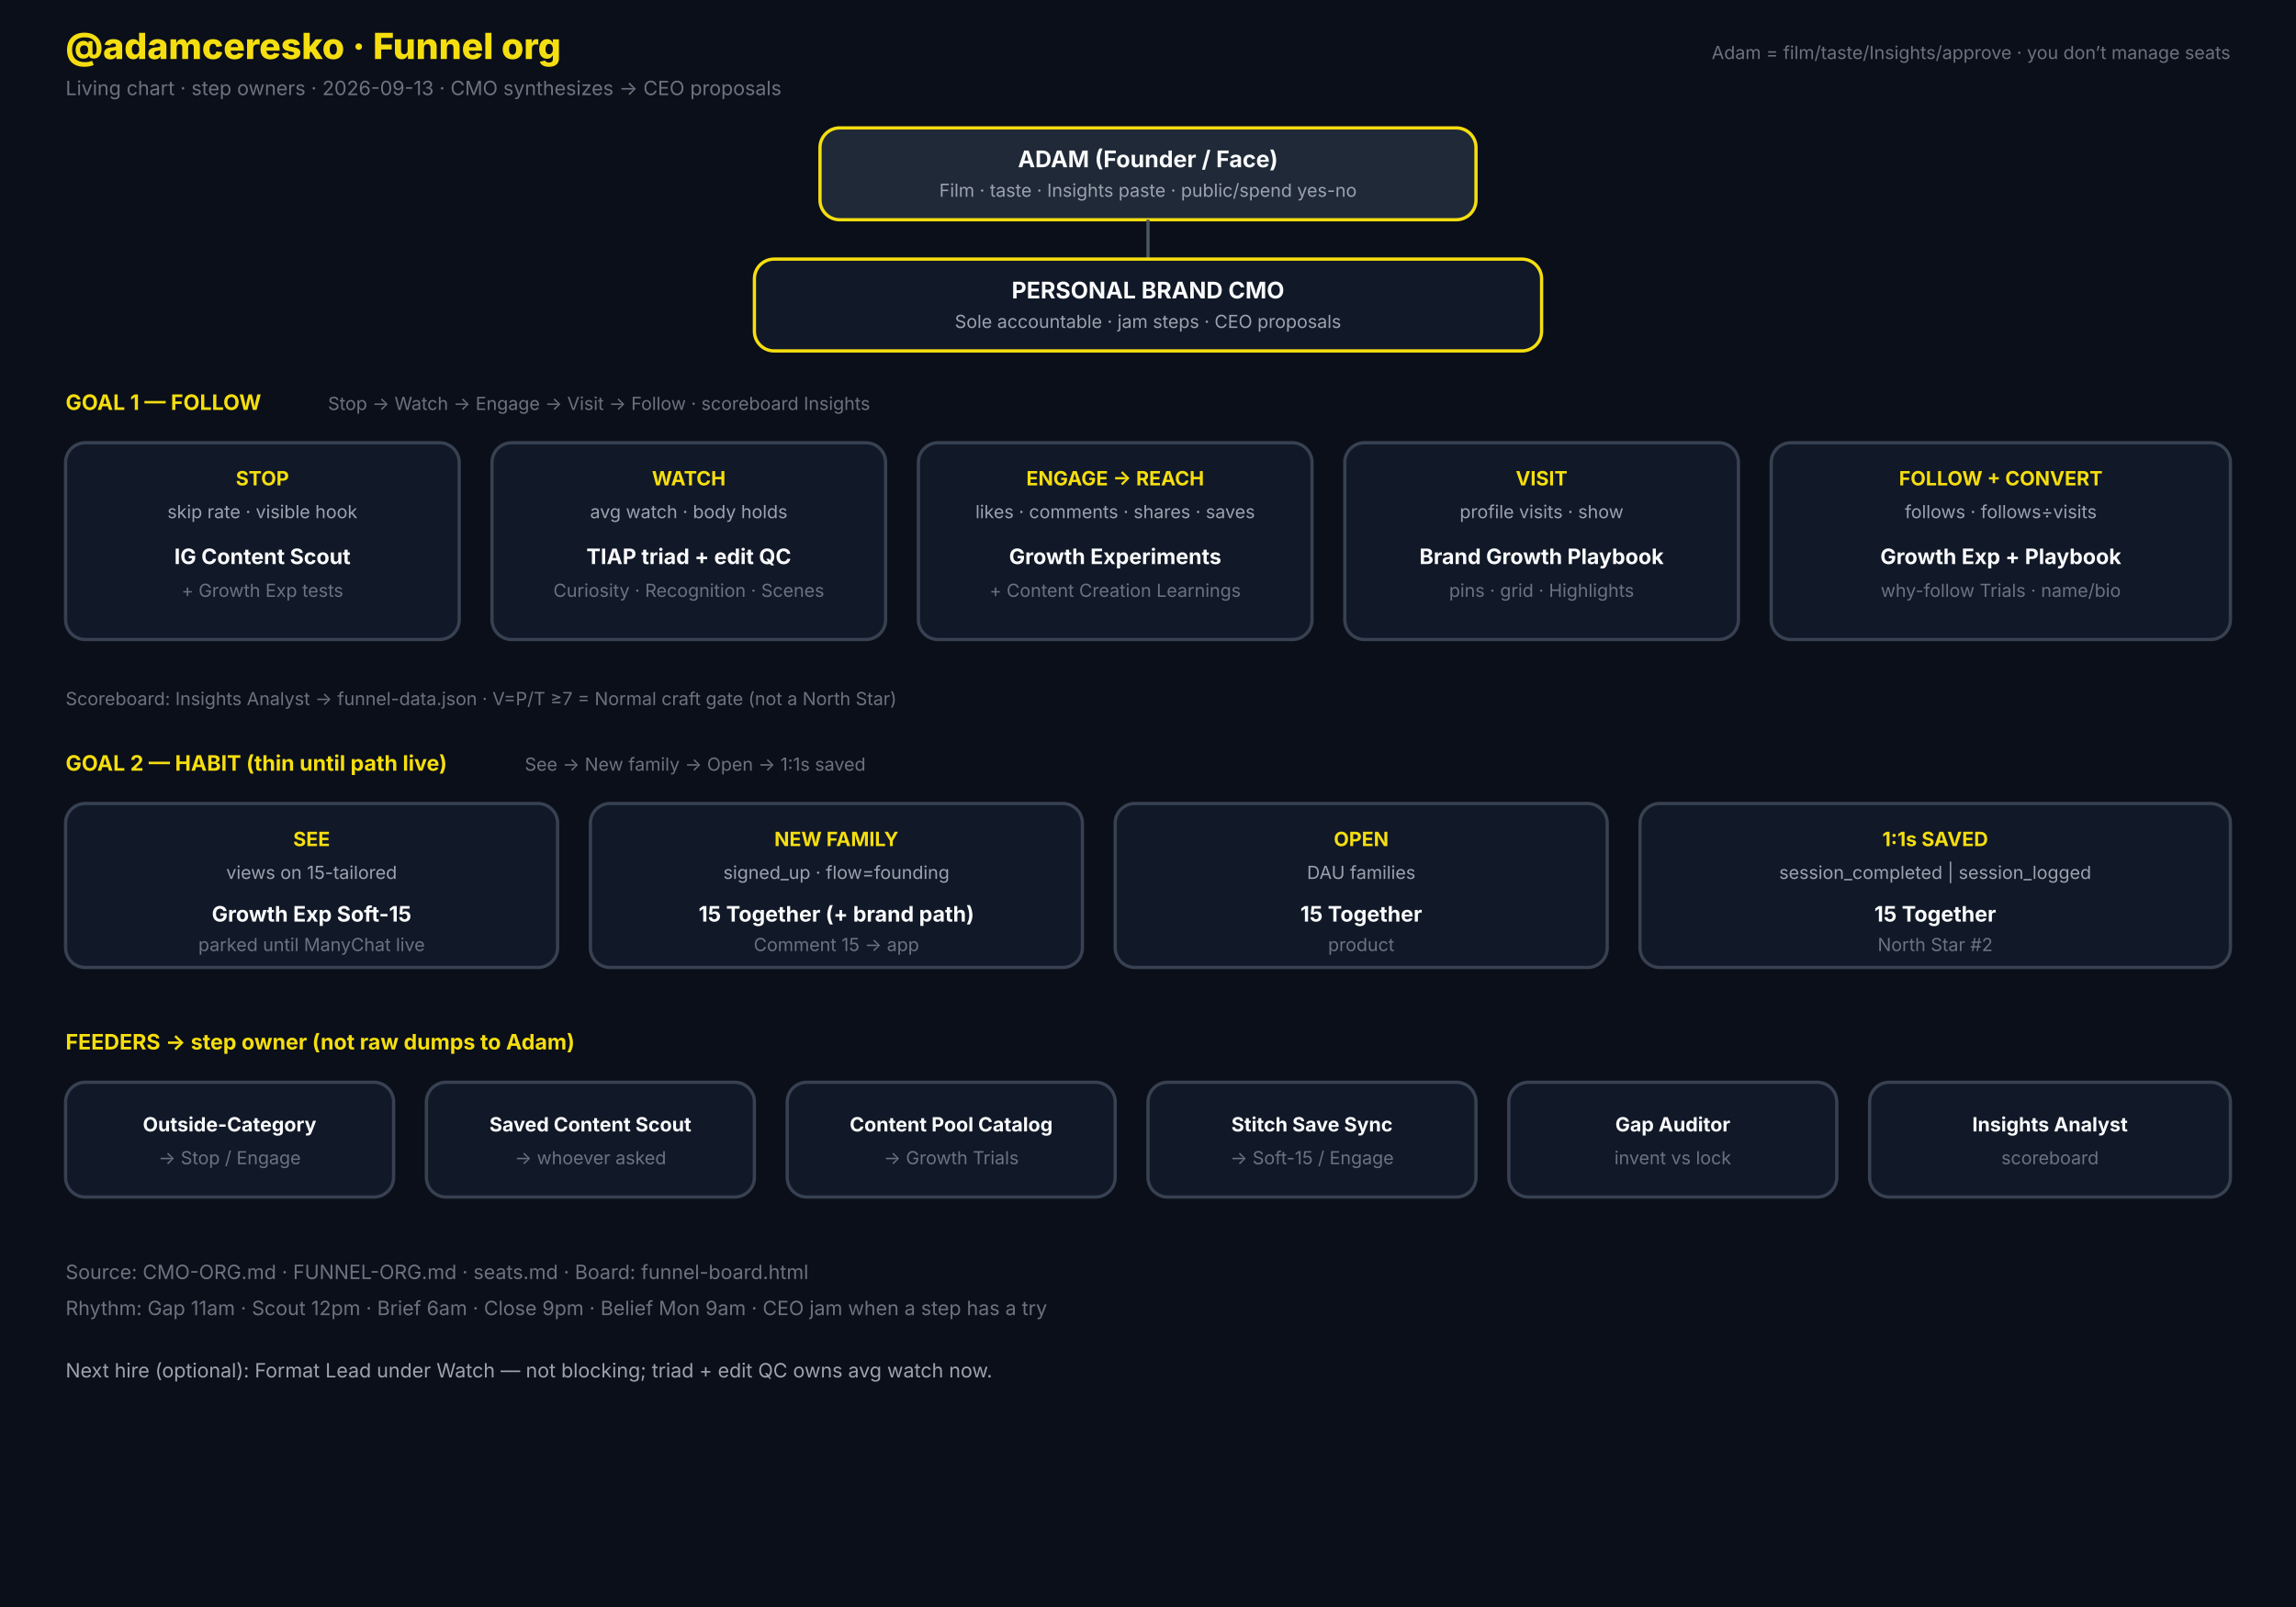
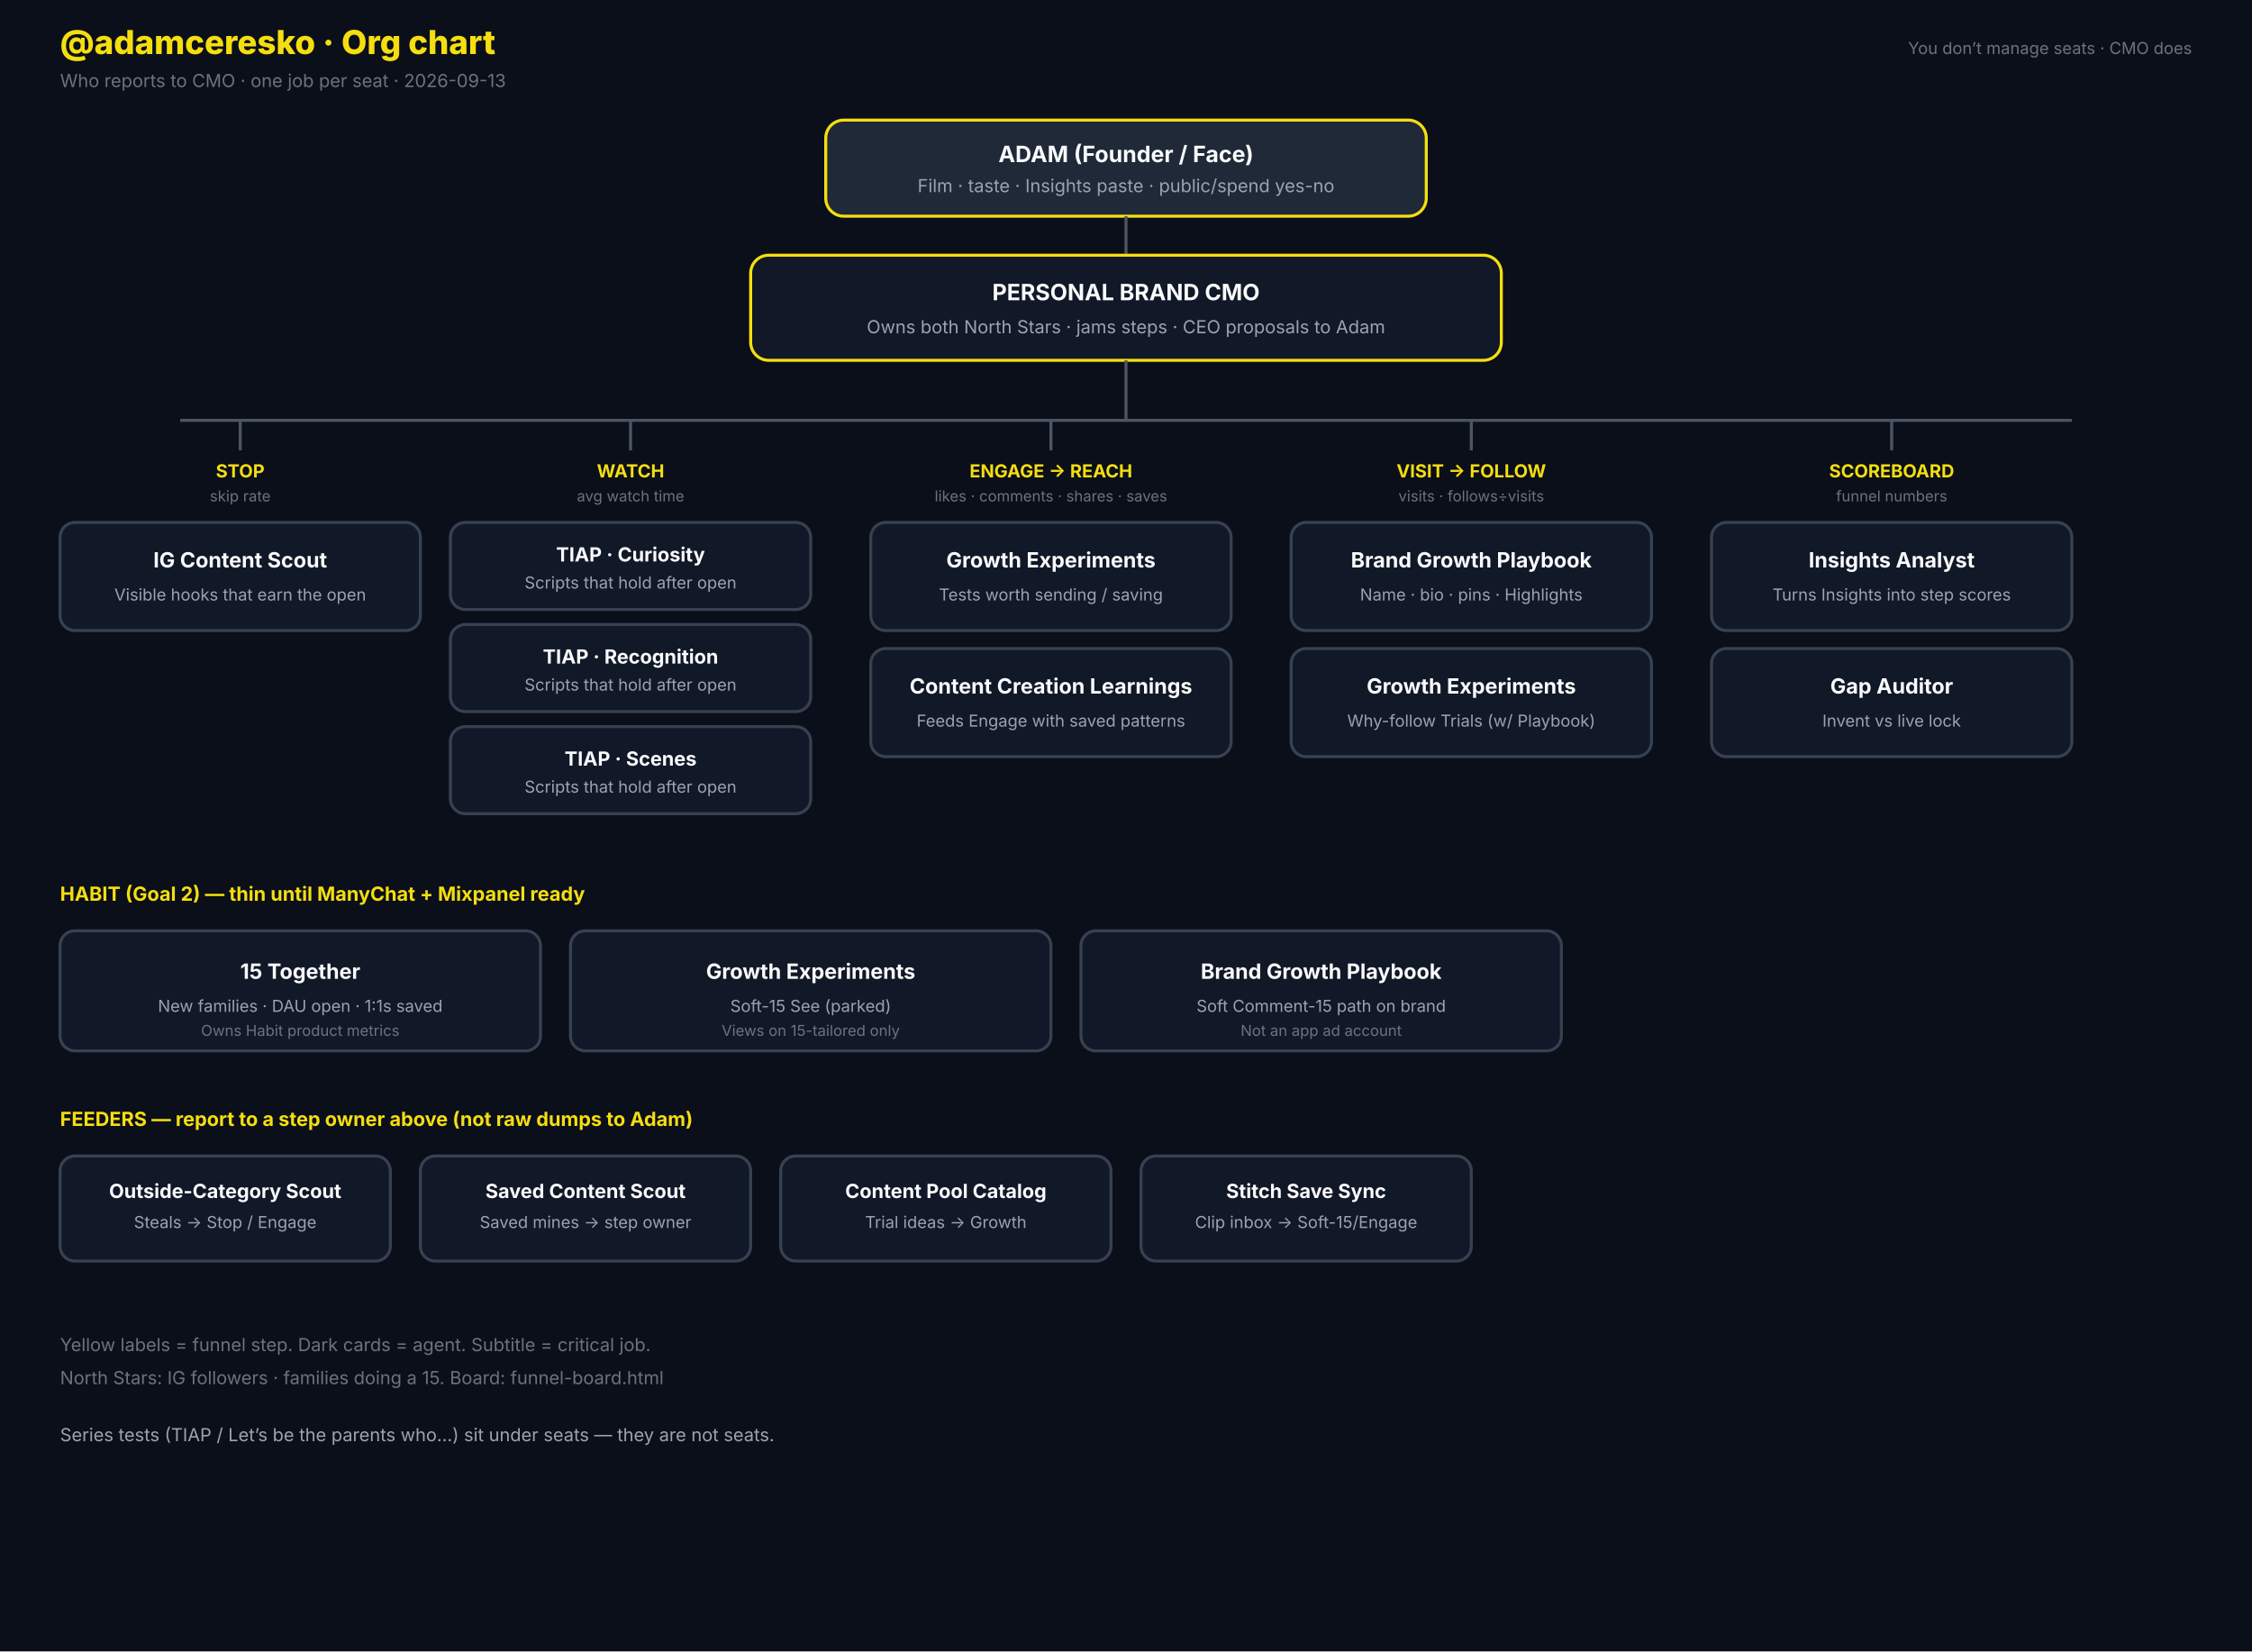
- <svg xmlns="http://www.w3.org/2000/svg" width="1400" height="980" viewBox="0 0 1400 980">
+ <svg xmlns="http://www.w3.org/2000/svg" width="1500" height="1100" viewBox="0 0 1500 1100">
  <rect width="100%" height="100%" fill="#0B0F19" />
-   <text x="40" y="36" fill="#F5DE0F" font-family="Inter,Helvetica,Arial,sans-serif" font-size="22" font-weight="800">@adamceresko · Funnel org</text>
-   <text x="40" y="58" fill="#6B7280" font-family="Inter,Helvetica,Arial,sans-serif" font-size="12">Living chart · step owners · 2026-09-13 · CMO synthesizes → CEO proposals</text>
-   <text x="1360" y="36" text-anchor="end" fill="#6B7280" font-family="Inter,Helvetica,Arial,sans-serif" font-size="11">Adam = film/taste/Insights/approve · you don’t manage seats</text>
-   <rect x="500" y="78" width="400" height="56" rx="12" fill="#1F2937" stroke="#F5DE0F" stroke-width="2" />
-   <text x="700" y="102" text-anchor="middle" fill="#F9FAFB" font-family="Inter,Helvetica,Arial,sans-serif" font-size="14" font-weight="700">ADAM (Founder / Face)</text>
-   <text x="700" y="120" text-anchor="middle" fill="#9CA3AF" font-family="Inter,Helvetica,Arial,sans-serif" font-size="11">Film · taste · Insights paste · public/spend yes-no</text>
-   <line x1="700" y1="134" x2="700" y2="158" stroke="#4B5563" stroke-width="2" />
-   <rect x="460" y="158" width="480" height="56" rx="12" fill="#111827" stroke="#F5DE0F" stroke-width="2" />
-   <text x="700" y="182" text-anchor="middle" fill="#F9FAFB" font-family="Inter,Helvetica,Arial,sans-serif" font-size="14" font-weight="700">PERSONAL BRAND CMO</text>
-   <text x="700" y="200" text-anchor="middle" fill="#9CA3AF" font-family="Inter,Helvetica,Arial,sans-serif" font-size="11">Sole accountable · jam steps · CEO proposals</text>
-   <text x="40" y="250" fill="#F5DE0F" font-family="Inter,Helvetica,Arial,sans-serif" font-size="13" font-weight="700">GOAL 1 — FOLLOW</text>
-   <text x="200" y="250" fill="#6B7280" font-family="Inter,Helvetica,Arial,sans-serif" font-size="11">Stop → Watch → Engage → Visit → Follow · scoreboard Insights</text>
-   <g font-family="Inter,Helvetica,Arial,sans-serif">
-     <rect x="40" y="270" width="240" height="120" rx="12" fill="#111827" stroke="#374151" stroke-width="2" />
-     <text x="160" y="296" text-anchor="middle" fill="#F5DE0F" font-size="12" font-weight="700">STOP</text>
-     <text x="160" y="316" text-anchor="middle" fill="#9CA3AF" font-size="11">skip rate · visible hook</text>
-     <text x="160" y="344" text-anchor="middle" fill="#F9FAFB" font-size="13" font-weight="700">IG Content Scout</text>
-     <text x="160" y="364" text-anchor="middle" fill="#6B7280" font-size="11">+ Growth Exp tests</text>
-     <rect x="300" y="270" width="240" height="120" rx="12" fill="#111827" stroke="#374151" stroke-width="2" />
-     <text x="420" y="296" text-anchor="middle" fill="#F5DE0F" font-size="12" font-weight="700">WATCH</text>
-     <text x="420" y="316" text-anchor="middle" fill="#9CA3AF" font-size="11">avg watch · body holds</text>
-     <text x="420" y="344" text-anchor="middle" fill="#F9FAFB" font-size="13" font-weight="700">TIAP triad + edit QC</text>
-     <text x="420" y="364" text-anchor="middle" fill="#6B7280" font-size="11">Curiosity · Recognition · Scenes</text>
-     <rect x="560" y="270" width="240" height="120" rx="12" fill="#111827" stroke="#374151" stroke-width="2" />
-     <text x="680" y="296" text-anchor="middle" fill="#F5DE0F" font-size="12" font-weight="700">ENGAGE → REACH</text>
-     <text x="680" y="316" text-anchor="middle" fill="#9CA3AF" font-size="11">likes · comments · shares · saves</text>
-     <text x="680" y="344" text-anchor="middle" fill="#F9FAFB" font-size="13" font-weight="700">Growth Experiments</text>
-     <text x="680" y="364" text-anchor="middle" fill="#6B7280" font-size="11">+ Content Creation Learnings</text>
-     <rect x="820" y="270" width="240" height="120" rx="12" fill="#111827" stroke="#374151" stroke-width="2" />
-     <text x="940" y="296" text-anchor="middle" fill="#F5DE0F" font-size="12" font-weight="700">VISIT</text>
-     <text x="940" y="316" text-anchor="middle" fill="#9CA3AF" font-size="11">profile visits · show</text>
-     <text x="940" y="344" text-anchor="middle" fill="#F9FAFB" font-size="13" font-weight="700">Brand Growth Playbook</text>
-     <text x="940" y="364" text-anchor="middle" fill="#6B7280" font-size="11">pins · grid · Highlights</text>
-     <rect x="1080" y="270" width="280" height="120" rx="12" fill="#111827" stroke="#374151" stroke-width="2" />
-     <text x="1220" y="296" text-anchor="middle" fill="#F5DE0F" font-size="12" font-weight="700">FOLLOW + CONVERT</text>
-     <text x="1220" y="316" text-anchor="middle" fill="#9CA3AF" font-size="11">follows · follows÷visits</text>
-     <text x="1220" y="344" text-anchor="middle" fill="#F9FAFB" font-size="13" font-weight="700">Growth Exp + Playbook</text>
-     <text x="1220" y="364" text-anchor="middle" fill="#6B7280" font-size="11">why-follow Trials · name/bio</text>
-   </g>
-   <text x="40" y="430" fill="#6B7280" font-family="Inter,Helvetica,Arial,sans-serif" font-size="11">Scoreboard: Insights Analyst → funnel-data.json · V=P/T ≥7 = Normal craft gate (not a North Star)</text>
-   <text x="40" y="470" fill="#F5DE0F" font-family="Inter,Helvetica,Arial,sans-serif" font-size="13" font-weight="700">GOAL 2 — HABIT (thin until path live)</text>
-   <text x="320" y="470" fill="#6B7280" font-family="Inter,Helvetica,Arial,sans-serif" font-size="11">See → New family → Open → 1:1s saved</text>
-   <g font-family="Inter,Helvetica,Arial,sans-serif">
-     <rect x="40" y="490" width="300" height="100" rx="12" fill="#111827" stroke="#374151" stroke-width="2" />
-     <text x="190" y="516" text-anchor="middle" fill="#F5DE0F" font-size="12" font-weight="700">SEE</text>
-     <text x="190" y="536" text-anchor="middle" fill="#9CA3AF" font-size="11">views on 15-tailored</text>
-     <text x="190" y="562" text-anchor="middle" fill="#F9FAFB" font-size="13" font-weight="700">Growth Exp Soft-15</text>
-     <text x="190" y="580" text-anchor="middle" fill="#6B7280" font-size="11">parked until ManyChat live</text>
-     <rect x="360" y="490" width="300" height="100" rx="12" fill="#111827" stroke="#374151" stroke-width="2" />
-     <text x="510" y="516" text-anchor="middle" fill="#F5DE0F" font-size="12" font-weight="700">NEW FAMILY</text>
-     <text x="510" y="536" text-anchor="middle" fill="#9CA3AF" font-size="11">signed_up · flow=founding</text>
-     <text x="510" y="562" text-anchor="middle" fill="#F9FAFB" font-size="13" font-weight="700">15 Together (+ brand path)</text>
-     <text x="510" y="580" text-anchor="middle" fill="#6B7280" font-size="11">Comment 15 → app</text>
-     <rect x="680" y="490" width="300" height="100" rx="12" fill="#111827" stroke="#374151" stroke-width="2" />
-     <text x="830" y="516" text-anchor="middle" fill="#F5DE0F" font-size="12" font-weight="700">OPEN</text>
-     <text x="830" y="536" text-anchor="middle" fill="#9CA3AF" font-size="11">DAU families</text>
-     <text x="830" y="562" text-anchor="middle" fill="#F9FAFB" font-size="13" font-weight="700">15 Together</text>
-     <text x="830" y="580" text-anchor="middle" fill="#6B7280" font-size="11">product</text>
-     <rect x="1000" y="490" width="360" height="100" rx="12" fill="#111827" stroke="#374151" stroke-width="2" />
-     <text x="1180" y="516" text-anchor="middle" fill="#F5DE0F" font-size="12" font-weight="700">1:1s SAVED</text>
-     <text x="1180" y="536" text-anchor="middle" fill="#9CA3AF" font-size="11">session_completed | session_logged</text>
-     <text x="1180" y="562" text-anchor="middle" fill="#F9FAFB" font-size="13" font-weight="700">15 Together</text>
-     <text x="1180" y="580" text-anchor="middle" fill="#6B7280" font-size="11">North Star #2</text>
-   </g>
-   <text x="40" y="640" fill="#F5DE0F" font-family="Inter,Helvetica,Arial,sans-serif" font-size="13" font-weight="700">FEEDERS → step owner (not raw dumps to Adam)</text>
-   <g font-family="Inter,Helvetica,Arial,sans-serif">
-     <rect x="40" y="660" width="200" height="70" rx="12" fill="#111827" stroke="#374151" stroke-width="2" />
-     <text x="140" y="690" text-anchor="middle" fill="#F9FAFB" font-size="12" font-weight="700">Outside-Category</text>
-     <text x="140" y="710" text-anchor="middle" fill="#6B7280" font-size="11">→ Stop / Engage</text>
-     <rect x="260" y="660" width="200" height="70" rx="12" fill="#111827" stroke="#374151" stroke-width="2" />
-     <text x="360" y="690" text-anchor="middle" fill="#F9FAFB" font-size="12" font-weight="700">Saved Content Scout</text>
-     <text x="360" y="710" text-anchor="middle" fill="#6B7280" font-size="11">→ whoever asked</text>
-     <rect x="480" y="660" width="200" height="70" rx="12" fill="#111827" stroke="#374151" stroke-width="2" />
-     <text x="580" y="690" text-anchor="middle" fill="#F9FAFB" font-size="12" font-weight="700">Content Pool Catalog</text>
-     <text x="580" y="710" text-anchor="middle" fill="#6B7280" font-size="11">→ Growth Trials</text>
-     <rect x="700" y="660" width="200" height="70" rx="12" fill="#111827" stroke="#374151" stroke-width="2" />
-     <text x="800" y="690" text-anchor="middle" fill="#F9FAFB" font-size="12" font-weight="700">Stitch Save Sync</text>
-     <text x="800" y="710" text-anchor="middle" fill="#6B7280" font-size="11">→ Soft-15 / Engage</text>
-     <rect x="920" y="660" width="200" height="70" rx="12" fill="#111827" stroke="#374151" stroke-width="2" />
-     <text x="1020" y="690" text-anchor="middle" fill="#F9FAFB" font-size="12" font-weight="700">Gap Auditor</text>
-     <text x="1020" y="710" text-anchor="middle" fill="#6B7280" font-size="11">invent vs lock</text>
-     <rect x="1140" y="660" width="220" height="70" rx="12" fill="#111827" stroke="#374151" stroke-width="2" />
-     <text x="1250" y="690" text-anchor="middle" fill="#F9FAFB" font-size="12" font-weight="700">Insights Analyst</text>
-     <text x="1250" y="710" text-anchor="middle" fill="#6B7280" font-size="11">scoreboard</text>
-   </g>
-   <text x="40" y="780" fill="#6B7280" font-family="Inter,Helvetica,Arial,sans-serif" font-size="12">Source: CMO-ORG.md · FUNNEL-ORG.md · seats.md · Board: funnel-board.html</text>
-   <text x="40" y="802" fill="#6B7280" font-family="Inter,Helvetica,Arial,sans-serif" font-size="12">Rhythm: Gap 11am · Scout 12pm · Brief 6am · Close 9pm · Belief Mon 9am · CEO jam when a step has a try</text>
-   <text x="40" y="840" fill="#9CA3AF" font-family="Inter,Helvetica,Arial,sans-serif" font-size="12">Next hire (optional): Format Lead under Watch — not blocking; triad + edit QC owns avg watch now.</text>
+   <text x="40" y="36" fill="#F5DE0F" font-family="Inter,Helvetica,Arial,sans-serif" font-size="22" font-weight="800">@adamceresko · Org chart</text>
+   <text x="40" y="58" fill="#6B7280" font-family="Inter,Helvetica,Arial,sans-serif" font-size="12">Who reports to CMO · one job per seat · 2026-09-13</text>
+   <text x="1460" y="36" text-anchor="end" fill="#6B7280" font-family="Inter,Helvetica,Arial,sans-serif" font-size="11">You don’t manage seats · CMO does</text>
+   <rect x="550" y="80" width="400" height="64" rx="12" fill="#1F2937" stroke="#F5DE0F" stroke-width="2" />
+   <text x="750" y="108" text-anchor="middle" fill="#F9FAFB" font-family="Inter,Helvetica,Arial,sans-serif" font-size="15" font-weight="700">ADAM (Founder / Face)</text>
+   <text x="750" y="128" text-anchor="middle" fill="#9CA3AF" font-family="Inter,Helvetica,Arial,sans-serif" font-size="12">Film · taste · Insights paste · public/spend yes-no</text>
+   <line x1="750" y1="144" x2="750" y2="170" stroke="#4B5563" stroke-width="2" />
+   <rect x="500" y="170" width="500" height="70" rx="12" fill="#111827" stroke="#F5DE0F" stroke-width="2" />
+   <text x="750" y="200" text-anchor="middle" fill="#F9FAFB" font-family="Inter,Helvetica,Arial,sans-serif" font-size="15" font-weight="700">PERSONAL BRAND CMO</text>
+   <text x="750" y="222" text-anchor="middle" fill="#9CA3AF" font-family="Inter,Helvetica,Arial,sans-serif" font-size="12">Owns both North Stars · jams steps · CEO proposals to Adam</text>
+   <line x1="750" y1="240" x2="750" y2="280" stroke="#4B5563" stroke-width="2" />
+   <line x1="120" y1="280" x2="1380" y2="280" stroke="#4B5563" stroke-width="2" />
+   <line x1="160" y1="280" x2="160" y2="300" stroke="#4B5563" stroke-width="2" />
+   <text x="160" y="318" text-anchor="middle" fill="#F5DE0F" font-family="Inter,Helvetica,Arial,sans-serif" font-size="12" font-weight="700">STOP</text>
+   <text x="160" y="334" text-anchor="middle" fill="#6B7280" font-family="Inter,Helvetica,Arial,sans-serif" font-size="10">skip rate</text>
+   <rect x="40" y="348" width="240" height="72" rx="10" fill="#111827" stroke="#374151" stroke-width="2" />
+   <text x="160" y="378" text-anchor="middle" fill="#F9FAFB" font-family="Inter,Helvetica,Arial,sans-serif" font-size="14" font-weight="700">IG Content Scout</text>
+   <text x="160" y="400" text-anchor="middle" fill="#9CA3AF" font-family="Inter,Helvetica,Arial,sans-serif" font-size="11">Visible hooks that earn the open</text>
+   <line x1="420" y1="280" x2="420" y2="300" stroke="#4B5563" stroke-width="2" />
+   <text x="420" y="318" text-anchor="middle" fill="#F5DE0F" font-family="Inter,Helvetica,Arial,sans-serif" font-size="12" font-weight="700">WATCH</text>
+   <text x="420" y="334" text-anchor="middle" fill="#6B7280" font-family="Inter,Helvetica,Arial,sans-serif" font-size="10">avg watch time</text>
+   <rect x="300" y="348" width="240" height="58" rx="10" fill="#111827" stroke="#374151" stroke-width="2" />
+   <text x="420" y="374" text-anchor="middle" fill="#F9FAFB" font-family="Inter,Helvetica,Arial,sans-serif" font-size="13" font-weight="700">TIAP · Curiosity</text>
+   <text x="420" y="392" text-anchor="middle" fill="#9CA3AF" font-family="Inter,Helvetica,Arial,sans-serif" font-size="11">Scripts that hold after open</text>
+   <rect x="300" y="416" width="240" height="58" rx="10" fill="#111827" stroke="#374151" stroke-width="2" />
+   <text x="420" y="442" text-anchor="middle" fill="#F9FAFB" font-family="Inter,Helvetica,Arial,sans-serif" font-size="13" font-weight="700">TIAP · Recognition</text>
+   <text x="420" y="460" text-anchor="middle" fill="#9CA3AF" font-family="Inter,Helvetica,Arial,sans-serif" font-size="11">Scripts that hold after open</text>
+   <rect x="300" y="484" width="240" height="58" rx="10" fill="#111827" stroke="#374151" stroke-width="2" />
+   <text x="420" y="510" text-anchor="middle" fill="#F9FAFB" font-family="Inter,Helvetica,Arial,sans-serif" font-size="13" font-weight="700">TIAP · Scenes</text>
+   <text x="420" y="528" text-anchor="middle" fill="#9CA3AF" font-family="Inter,Helvetica,Arial,sans-serif" font-size="11">Scripts that hold after open</text>
+   <line x1="700" y1="280" x2="700" y2="300" stroke="#4B5563" stroke-width="2" />
+   <text x="700" y="318" text-anchor="middle" fill="#F5DE0F" font-family="Inter,Helvetica,Arial,sans-serif" font-size="12" font-weight="700">ENGAGE → REACH</text>
+   <text x="700" y="334" text-anchor="middle" fill="#6B7280" font-family="Inter,Helvetica,Arial,sans-serif" font-size="10">likes · comments · shares · saves</text>
+   <rect x="580" y="348" width="240" height="72" rx="10" fill="#111827" stroke="#374151" stroke-width="2" />
+   <text x="700" y="378" text-anchor="middle" fill="#F9FAFB" font-family="Inter,Helvetica,Arial,sans-serif" font-size="14" font-weight="700">Growth Experiments</text>
+   <text x="700" y="400" text-anchor="middle" fill="#9CA3AF" font-family="Inter,Helvetica,Arial,sans-serif" font-size="11">Tests worth sending / saving</text>
+   <rect x="580" y="432" width="240" height="72" rx="10" fill="#111827" stroke="#374151" stroke-width="2" />
+   <text x="700" y="462" text-anchor="middle" fill="#F9FAFB" font-family="Inter,Helvetica,Arial,sans-serif" font-size="14" font-weight="700">Content Creation Learnings</text>
+   <text x="700" y="484" text-anchor="middle" fill="#9CA3AF" font-family="Inter,Helvetica,Arial,sans-serif" font-size="11">Feeds Engage with saved patterns</text>
+   <line x1="980" y1="280" x2="980" y2="300" stroke="#4B5563" stroke-width="2" />
+   <text x="980" y="318" text-anchor="middle" fill="#F5DE0F" font-family="Inter,Helvetica,Arial,sans-serif" font-size="12" font-weight="700">VISIT → FOLLOW</text>
+   <text x="980" y="334" text-anchor="middle" fill="#6B7280" font-family="Inter,Helvetica,Arial,sans-serif" font-size="10">visits · follows÷visits</text>
+   <rect x="860" y="348" width="240" height="72" rx="10" fill="#111827" stroke="#374151" stroke-width="2" />
+   <text x="980" y="378" text-anchor="middle" fill="#F9FAFB" font-family="Inter,Helvetica,Arial,sans-serif" font-size="14" font-weight="700">Brand Growth Playbook</text>
+   <text x="980" y="400" text-anchor="middle" fill="#9CA3AF" font-family="Inter,Helvetica,Arial,sans-serif" font-size="11">Name · bio · pins · Highlights</text>
+   <rect x="860" y="432" width="240" height="72" rx="10" fill="#111827" stroke="#374151" stroke-width="2" />
+   <text x="980" y="462" text-anchor="middle" fill="#F9FAFB" font-family="Inter,Helvetica,Arial,sans-serif" font-size="14" font-weight="700">Growth Experiments</text>
+   <text x="980" y="484" text-anchor="middle" fill="#9CA3AF" font-family="Inter,Helvetica,Arial,sans-serif" font-size="11">Why-follow Trials (w/ Playbook)</text>
+   <line x1="1260" y1="280" x2="1260" y2="300" stroke="#4B5563" stroke-width="2" />
+   <text x="1260" y="318" text-anchor="middle" fill="#F5DE0F" font-family="Inter,Helvetica,Arial,sans-serif" font-size="12" font-weight="700">SCOREBOARD</text>
+   <text x="1260" y="334" text-anchor="middle" fill="#6B7280" font-family="Inter,Helvetica,Arial,sans-serif" font-size="10">funnel numbers</text>
+   <rect x="1140" y="348" width="240" height="72" rx="10" fill="#111827" stroke="#374151" stroke-width="2" />
+   <text x="1260" y="378" text-anchor="middle" fill="#F9FAFB" font-family="Inter,Helvetica,Arial,sans-serif" font-size="14" font-weight="700">Insights Analyst</text>
+   <text x="1260" y="400" text-anchor="middle" fill="#9CA3AF" font-family="Inter,Helvetica,Arial,sans-serif" font-size="11">Turns Insights into step scores</text>
+   <rect x="1140" y="432" width="240" height="72" rx="10" fill="#111827" stroke="#374151" stroke-width="2" />
+   <text x="1260" y="462" text-anchor="middle" fill="#F9FAFB" font-family="Inter,Helvetica,Arial,sans-serif" font-size="14" font-weight="700">Gap Auditor</text>
+   <text x="1260" y="484" text-anchor="middle" fill="#9CA3AF" font-family="Inter,Helvetica,Arial,sans-serif" font-size="11">Invent vs live lock</text>
+   <text x="40" y="600" fill="#F5DE0F" font-family="Inter,Helvetica,Arial,sans-serif" font-size="13" font-weight="700">HABIT (Goal 2) — thin until ManyChat + Mixpanel ready</text>
+   <rect x="40" y="620" width="320" height="80" rx="10" fill="#111827" stroke="#374151" stroke-width="2" />
+   <text x="200" y="652" text-anchor="middle" fill="#F9FAFB" font-family="Inter,Helvetica,Arial,sans-serif" font-size="14" font-weight="700">15 Together</text>
+   <text x="200" y="674" text-anchor="middle" fill="#9CA3AF" font-family="Inter,Helvetica,Arial,sans-serif" font-size="11">New families · DAU open · 1:1s saved</text>
+   <text x="200" y="690" text-anchor="middle" fill="#6B7280" font-family="Inter,Helvetica,Arial,sans-serif" font-size="10">Owns Habit product metrics</text>
+   <rect x="380" y="620" width="320" height="80" rx="10" fill="#111827" stroke="#374151" stroke-width="2" />
+   <text x="540" y="652" text-anchor="middle" fill="#F9FAFB" font-family="Inter,Helvetica,Arial,sans-serif" font-size="14" font-weight="700">Growth Experiments</text>
+   <text x="540" y="674" text-anchor="middle" fill="#9CA3AF" font-family="Inter,Helvetica,Arial,sans-serif" font-size="11">Soft-15 See (parked)</text>
+   <text x="540" y="690" text-anchor="middle" fill="#6B7280" font-family="Inter,Helvetica,Arial,sans-serif" font-size="10">Views on 15-tailored only</text>
+   <rect x="720" y="620" width="320" height="80" rx="10" fill="#111827" stroke="#374151" stroke-width="2" />
+   <text x="880" y="652" text-anchor="middle" fill="#F9FAFB" font-family="Inter,Helvetica,Arial,sans-serif" font-size="14" font-weight="700">Brand Growth Playbook</text>
+   <text x="880" y="674" text-anchor="middle" fill="#9CA3AF" font-family="Inter,Helvetica,Arial,sans-serif" font-size="11">Soft Comment-15 path on brand</text>
+   <text x="880" y="690" text-anchor="middle" fill="#6B7280" font-family="Inter,Helvetica,Arial,sans-serif" font-size="10">Not an app ad account</text>
+   <text x="40" y="750" fill="#F5DE0F" font-family="Inter,Helvetica,Arial,sans-serif" font-size="13" font-weight="700">FEEDERS — report to a step owner above (not raw dumps to Adam)</text>
+   <rect x="40" y="770" width="220" height="70" rx="10" fill="#111827" stroke="#374151" stroke-width="2" />
+   <text x="150" y="798" text-anchor="middle" fill="#F9FAFB" font-family="Inter,Helvetica,Arial,sans-serif" font-size="13" font-weight="700">Outside-Category Scout</text>
+   <text x="150" y="818" text-anchor="middle" fill="#9CA3AF" font-family="Inter,Helvetica,Arial,sans-serif" font-size="11">Steals → Stop / Engage</text>
+   <rect x="280" y="770" width="220" height="70" rx="10" fill="#111827" stroke="#374151" stroke-width="2" />
+   <text x="390" y="798" text-anchor="middle" fill="#F9FAFB" font-family="Inter,Helvetica,Arial,sans-serif" font-size="13" font-weight="700">Saved Content Scout</text>
+   <text x="390" y="818" text-anchor="middle" fill="#9CA3AF" font-family="Inter,Helvetica,Arial,sans-serif" font-size="11">Saved mines → step owner</text>
+   <rect x="520" y="770" width="220" height="70" rx="10" fill="#111827" stroke="#374151" stroke-width="2" />
+   <text x="630" y="798" text-anchor="middle" fill="#F9FAFB" font-family="Inter,Helvetica,Arial,sans-serif" font-size="13" font-weight="700">Content Pool Catalog</text>
+   <text x="630" y="818" text-anchor="middle" fill="#9CA3AF" font-family="Inter,Helvetica,Arial,sans-serif" font-size="11">Trial ideas → Growth</text>
+   <rect x="760" y="770" width="220" height="70" rx="10" fill="#111827" stroke="#374151" stroke-width="2" />
+   <text x="870" y="798" text-anchor="middle" fill="#F9FAFB" font-family="Inter,Helvetica,Arial,sans-serif" font-size="13" font-weight="700">Stitch Save Sync</text>
+   <text x="870" y="818" text-anchor="middle" fill="#9CA3AF" font-family="Inter,Helvetica,Arial,sans-serif" font-size="11">Clip inbox → Soft-15/Engage</text>
+   <text x="40" y="900" fill="#6B7280" font-family="Inter,Helvetica,Arial,sans-serif" font-size="12">Yellow labels = funnel step. Dark cards = agent. Subtitle = critical job.</text>
+   <text x="40" y="922" fill="#6B7280" font-family="Inter,Helvetica,Arial,sans-serif" font-size="12">North Stars: IG followers · families doing a 15. Board: funnel-board.html</text>
+   <text x="40" y="960" fill="#9CA3AF" font-family="Inter,Helvetica,Arial,sans-serif" font-size="12">Series tests (TIAP / Let’s be the parents who…) sit under seats — they are not seats.</text>
</svg>
